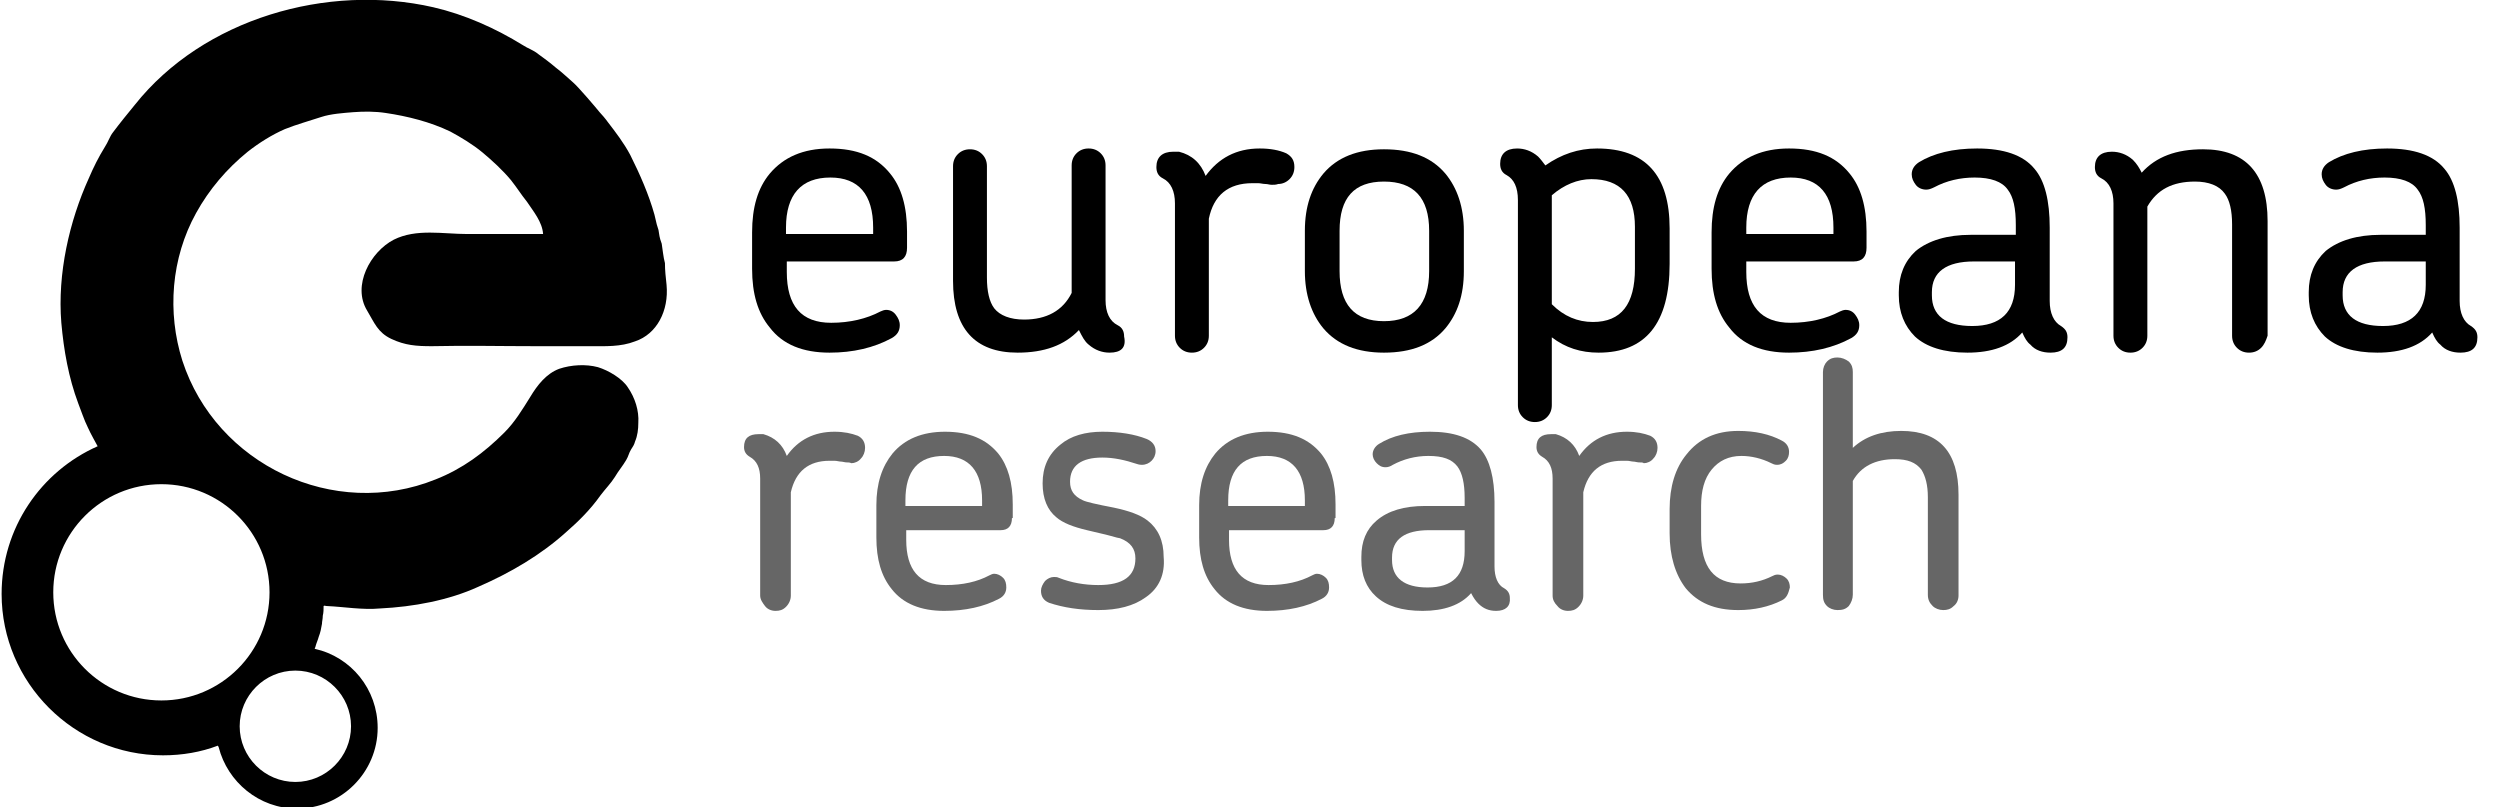
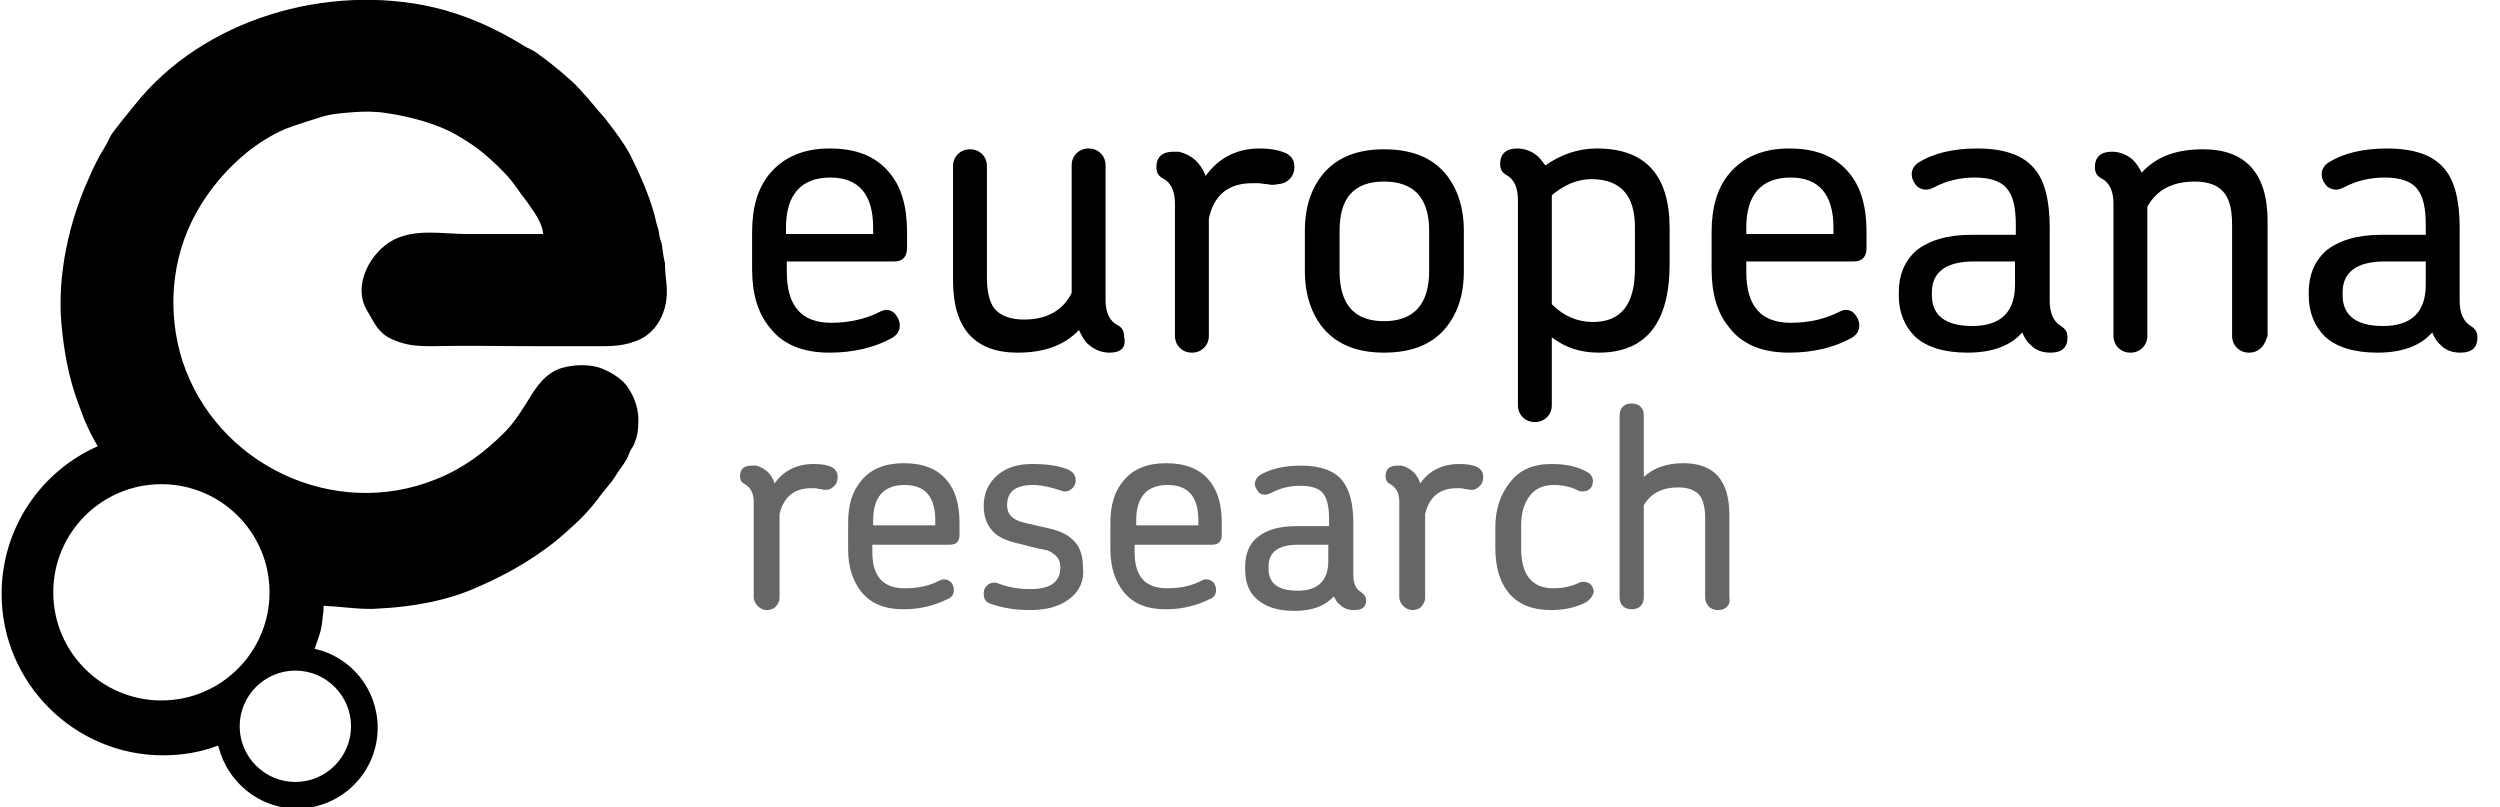
<svg xmlns="http://www.w3.org/2000/svg" version="1.1" baseProfile="tiny" id="Layer_1" x="0px" y="0px" viewBox="-363 231 309.8 100" xml:space="preserve">
  <path d="M-296,260.1h0.1H-296 M-343,291c7.4,0,13.4,6,13.4,13.4c0,7.4-6,13.4-13.4,13.4c-7.4,0-13.4-6-13.4-13.4  C-356.4,297-350.4,291-343,291 M-333.3,321c0-3.8,3.1-6.9,6.9-6.9c3.8,0,6.9,3.1,6.9,6.9c0,3.8-3.1,6.9-6.9,6.9  C-330.2,327.9-333.3,324.8-333.3,321 M-280.4,266.3c-0.1-0.9-0.2-1.8-0.2-2.7c-0.2-0.7-0.3-1.8-0.4-2.4c-0.3-0.8-0.3-1.1-0.4-1.7  c-0.2-0.6-0.2-0.6-0.5-1.9c-0.7-2.5-1.8-5-3-7.4c-0.8-1.5-1.8-2.8-2.8-4.1c-0.2-0.3-0.8-1-1-1.2c-0.4-0.5-2.6-3.1-3.3-3.7  c-0.7-0.6-1.3-1.2-2.1-1.8c-0.7-0.6-1.5-1.2-2.2-1.7c-0.6-0.5-1.3-0.7-1.9-1.1c-3.4-2.1-7.2-3.8-11.1-4.7c-13.1-3-28.5,1.4-37,12.1  c-0.9,1.1-1.8,2.2-2.7,3.4c-0.4,0.5-0.6,1.2-1,1.8c-0.8,1.3-1.4,2.5-2,3.9c-2.4,5.3-3.9,11.8-3.4,17.9c0.3,3.4,0.9,6.8,2.1,10  c0.4,1,0.7,2,1.2,3c0.3,0.7,1.1,2.1,1.2,2.3c-7,3.1-11.9,10.1-11.9,18.3c0,11,9,20,20,20c2.4,0,4.7-0.4,6.8-1.2  c0,0.1,0.1,0.1,0.1,0.2c1.1,4.3,5,7.6,9.7,7.6c5.5,0,10-4.5,10-10c0-4.8-3.3-8.8-7.8-9.8c0-0.1,0.1-0.2,0.1-0.3  c0.1-0.4,0.3-0.8,0.4-1.2c0.2-0.5,0.3-1,0.4-1.6c0-0.3,0.1-0.6,0.1-1c0.1-0.4,0.1-0.8,0.1-1.2c0.1-0.1,0.2,0,0.4,0  c2.2,0.1,4.4,0.5,6.6,0.3c4.1-0.2,8.5-1,12.2-2.7c3.9-1.7,7.7-3.9,10.9-6.8c1.5-1.3,3-2.8,4.2-4.5c0.6-0.8,1.3-1.5,1.8-2.3  c0.4-0.7,1-1.4,1.4-2.1c0.3-0.5,0.3-0.8,0.6-1.3c0.2-0.3,0.4-0.6,0.5-1c0.3-0.7,0.4-1.5,0.4-2.3c0.1-1.5-0.4-3.1-1.3-4.4  c-0.7-1.1-2.4-2.1-3.7-2.5c-1.5-0.4-3.3-0.3-4.8,0.2c-1.6,0.6-2.7,2-3.6,3.5c-1,1.6-1.9,3.1-3.2,4.4c-2.5,2.5-5.2,4.5-8.5,5.8  c-12.6,5.1-27.2-1.8-31.4-14.7c-1.9-6-1.4-12.7,1.7-18.3c1.6-2.9,3.8-5.5,6.4-7.6c1.4-1.1,3-2.1,4.6-2.8c1.5-0.6,3-1,4.5-1.5  c1.2-0.4,2.8-0.5,4-0.6c1.3-0.1,2.7-0.1,4,0.1c2.7,0.4,5.5,1.1,8,2.3c1.3,0.7,2.8,1.6,4,2.6c1.2,1,2.5,2.2,3.5,3.4  c0.8,1,1.2,1.7,2,2.7c0.8,1.2,1.9,2.5,2,4c-3.1,0-6.3,0-9.4,0c-3,0-6.3-0.7-9.1,0.7c-2.9,1.5-5.2,5.7-3.3,8.8c0.9,1.5,1.3,2.7,3,3.5  c1.7,0.8,3.1,0.9,5,0.9c4.3-0.1,8.6,0,12.9,0h6.7c1.9,0,3.8,0.1,5.6-0.6C-281.6,272.4-280.1,269.5-280.4,266.3" />
  <g>
    <path d="M-250.6,261.7c0,1.1-0.5,1.7-1.6,1.7h-13.3v1.3c0,4.2,1.8,6.3,5.5,6.3c2.3,0,4.4-0.5,6.1-1.4c0.2-0.1,0.5-0.2,0.7-0.2   c0.5,0,0.9,0.2,1.2,0.6c0.3,0.4,0.5,0.8,0.5,1.3c0,0.7-0.3,1.2-1,1.6c-2.2,1.2-4.8,1.8-7.7,1.8c-3.3,0-5.8-1-7.4-3.1   c-1.5-1.8-2.2-4.2-2.2-7.3v-4.5c0-3.1,0.7-5.5,2.2-7.3c1.7-2,4.1-3.1,7.4-3.1c3.4,0,5.8,1,7.5,3.1c1.4,1.7,2.1,4.1,2.1,7.2V261.7z    M-254.8,259.2c0-4.1-1.8-6.2-5.3-6.2c-3.6,0-5.5,2.1-5.5,6.2v0.8h10.8V259.2z" />
    <path d="M-225.5,274.7c-0.9,0-1.8-0.3-2.6-1c-0.5-0.4-0.8-1-1.2-1.8c-1.8,1.9-4.3,2.8-7.6,2.8c-5.3,0-8-3-8-8.9v-14.2   c0-0.6,0.2-1.1,0.6-1.5c0.4-0.4,0.9-0.6,1.5-0.6c0.6,0,1.1,0.2,1.5,0.6c0.4,0.4,0.6,0.9,0.6,1.5v13.8c0,1.7,0.3,3,0.9,3.8   c0.7,0.9,2,1.4,3.7,1.4c2.8,0,4.8-1.1,5.9-3.3v-15.8c0-0.6,0.2-1.1,0.6-1.5c0.4-0.4,0.9-0.6,1.5-0.6s1.1,0.2,1.5,0.6   c0.4,0.4,0.6,0.9,0.6,1.5v16.7c0,1.5,0.5,2.6,1.5,3.1c0.6,0.3,0.8,0.8,0.8,1.4C-223.4,274.1-224.1,274.7-225.5,274.7z" />
    <path d="M-205.4,253.9c-0.3,0-0.5-0.1-0.8-0.1s-0.6-0.1-0.9-0.1c-0.3,0-0.5,0-0.7,0c-3,0-4.8,1.5-5.4,4.4v14.5   c0,0.6-0.2,1.1-0.6,1.5c-0.4,0.4-0.9,0.6-1.5,0.6c-0.6,0-1.1-0.2-1.5-0.6c-0.4-0.4-0.6-0.9-0.6-1.5v-16.4c0-1.5-0.5-2.6-1.5-3.1   c-0.6-0.3-0.8-0.8-0.8-1.4c0-1.2,0.7-1.9,2.1-1.9c0.4,0,0.6,0,0.7,0c1.6,0.4,2.7,1.4,3.3,3c1.6-2.2,3.8-3.4,6.7-3.4   c1.3,0,2.4,0.2,3.3,0.6c0.7,0.4,1,0.9,1,1.7c0,0.6-0.2,1.1-0.6,1.5c-0.4,0.4-0.9,0.6-1.4,0.6C-204.9,253.9-205.1,253.9-205.4,253.9   z" />
    <path d="M-183.9,271.7c-1.7,2-4.2,3-7.6,3c-3.3,0-5.8-1-7.5-3c-1.5-1.8-2.3-4.2-2.3-7.1v-5c0-3,0.8-5.3,2.3-7.1c1.7-2,4.2-3,7.5-3   c3.4,0,5.9,1,7.6,3c1.5,1.8,2.3,4.2,2.3,7.1v5C-181.6,267.6-182.4,269.9-183.9,271.7z M-185.9,259.6c0-4.1-1.9-6.1-5.6-6.1   c-3.7,0-5.5,2-5.5,6.1v5c0,4.1,1.8,6.2,5.5,6.2c3.7,0,5.6-2.1,5.6-6.2V259.6z" />
    <path d="M-164.9,274.7c-2.2,0-4.1-0.6-5.8-1.9v8.4c0,0.6-0.2,1.1-0.6,1.5c-0.4,0.4-0.9,0.6-1.5,0.6c-0.6,0-1.1-0.2-1.5-0.6   c-0.4-0.4-0.6-0.9-0.6-1.5v-25.4c0-1.6-0.5-2.6-1.4-3.1c-0.6-0.3-0.8-0.8-0.8-1.4c0-1.2,0.7-1.9,2.1-1.9c0.9,0,1.8,0.3,2.6,1   c0.3,0.3,0.6,0.7,0.9,1.1c2-1.4,4.1-2.1,6.4-2.1c6,0,9,3.3,9,9.9v4.4C-156.1,271.1-159.1,274.7-164.9,274.7z M-160.4,259.1   c0-3.9-1.8-5.9-5.4-5.9c-1.7,0-3.4,0.7-4.9,2v13.5c1.5,1.5,3.2,2.2,5.1,2.2c3.5,0,5.2-2.2,5.2-6.6V259.1z" />
    <path d="M-131.7,261.7c0,1.1-0.5,1.7-1.6,1.7h-13.3v1.3c0,4.2,1.8,6.3,5.5,6.3c2.3,0,4.4-0.5,6.1-1.4c0.2-0.1,0.5-0.2,0.7-0.2   c0.5,0,0.9,0.2,1.2,0.6c0.3,0.4,0.5,0.8,0.5,1.3c0,0.7-0.3,1.2-1,1.6c-2.2,1.2-4.8,1.8-7.7,1.8c-3.3,0-5.8-1-7.4-3.1   c-1.5-1.8-2.2-4.2-2.2-7.3v-4.5c0-3.1,0.7-5.5,2.2-7.3c1.7-2,4.1-3.1,7.4-3.1c3.4,0,5.8,1,7.5,3.1c1.4,1.7,2.1,4.1,2.1,7.2V261.7z    M-135.8,259.2c0-4.1-1.8-6.2-5.3-6.2c-3.6,0-5.5,2.1-5.5,6.2v0.8h10.8V259.2z" />
    <path d="M-108.9,274.7c-1,0-1.9-0.3-2.5-1c-0.4-0.3-0.7-0.8-1-1.5c-1.5,1.7-3.8,2.5-6.8,2.5c-2.9,0-5.1-0.7-6.5-2   c-1.3-1.3-2-3-2-5.1v-0.4c0-2.1,0.7-3.8,2.1-5.1c1.6-1.3,3.9-2,6.8-2h5.6v-1.2c0-2.1-0.3-3.5-1-4.4c-0.7-1-2.1-1.5-4.1-1.5   c-1.8,0-3.5,0.4-5,1.2c-0.4,0.2-0.7,0.3-1,0.3c-0.5,0-1-0.2-1.3-0.6c-0.3-0.4-0.5-0.8-0.5-1.3c0-0.6,0.3-1.1,0.9-1.5   c1.8-1.1,4.2-1.7,7.2-1.7c3.3,0,5.7,0.8,7.1,2.5c1.3,1.5,1.9,4,1.9,7.3v9.1c0,1.5,0.5,2.6,1.4,3.1c0.6,0.4,0.8,0.8,0.8,1.4   C-106.8,274.1-107.5,274.7-108.9,274.7z M-113.3,263.4h-5.1c-3.4,0-5.2,1.3-5.2,3.8v0.4c0,2.5,1.7,3.8,5,3.8c3.5,0,5.3-1.7,5.3-5.1   V263.4z" />
    <path d="M-82.8,274.1c-0.4,0.4-0.9,0.6-1.5,0.6c-0.6,0-1.1-0.2-1.5-0.6c-0.4-0.4-0.6-0.9-0.6-1.5v-13.8c0-1.7-0.3-3-0.9-3.8   c-0.7-1-2-1.5-3.7-1.5c-2.8,0-4.7,1-5.9,3.1v16c0,0.6-0.2,1.1-0.6,1.5c-0.4,0.4-0.9,0.6-1.5,0.6c-0.6,0-1.1-0.2-1.5-0.6   c-0.4-0.4-0.6-0.9-0.6-1.5v-16.4c0-1.5-0.5-2.6-1.5-3.1c-0.6-0.3-0.8-0.8-0.8-1.4c0-1.2,0.7-1.9,2.1-1.9c0.9,0,1.8,0.3,2.6,1   c0.5,0.5,0.8,1,1.1,1.6c1.8-2,4.3-2.9,7.6-2.9c5.3,0,8,3,8,8.9v14.2C-82.2,273.2-82.4,273.7-82.8,274.1z" />
    <path d="M-58.1,274.7c-1,0-1.9-0.3-2.5-1c-0.4-0.3-0.7-0.8-1-1.5c-1.5,1.7-3.8,2.5-6.8,2.5c-2.9,0-5.1-0.7-6.5-2   c-1.3-1.3-2-3-2-5.1v-0.4c0-2.1,0.7-3.8,2.1-5.1c1.6-1.3,3.9-2,6.8-2h5.6v-1.2c0-2.1-0.3-3.5-1-4.4c-0.7-1-2.1-1.5-4.1-1.5   c-1.8,0-3.5,0.4-5,1.2c-0.4,0.2-0.7,0.3-1,0.3c-0.5,0-1-0.2-1.3-0.6c-0.3-0.4-0.5-0.8-0.5-1.3c0-0.6,0.3-1.1,0.9-1.5   c1.8-1.1,4.2-1.7,7.2-1.7c3.3,0,5.7,0.8,7.1,2.5c1.3,1.5,1.9,4,1.9,7.3v9.1c0,1.5,0.5,2.6,1.4,3.1c0.6,0.4,0.8,0.8,0.8,1.4   C-56,274.1-56.7,274.7-58.1,274.7z M-62.4,263.4h-5.1c-3.4,0-5.2,1.3-5.2,3.8v0.4c0,2.5,1.7,3.8,5,3.8c3.5,0,5.3-1.7,5.3-5.1V263.4   z" />
-     <path fill="#666666" d="M-258.1,288.3c-0.2,0-0.5-0.1-0.7-0.1s-0.5-0.1-0.8-0.1c-0.2,0-0.5,0-0.6,0c-2.6,0-4.2,1.3-4.8,3.9v12.8   c0,0.5-0.2,1-0.6,1.4c-0.4,0.4-0.8,0.5-1.3,0.5s-1-0.2-1.3-0.6s-0.6-0.8-0.6-1.3v-14.5c0-1.3-0.4-2.2-1.3-2.7   c-0.5-0.3-0.7-0.7-0.7-1.2c0-1.1,0.6-1.6,1.8-1.6c0.3,0,0.5,0,0.6,0c1.4,0.4,2.4,1.3,2.9,2.7c1.4-2,3.4-3,5.9-3   c1.2,0,2.1,0.2,2.9,0.5c0.6,0.3,0.9,0.8,0.9,1.5c0,0.5-0.2,1-0.5,1.3c-0.3,0.4-0.8,0.6-1.2,0.6   C-257.7,288.3-257.9,288.3-258.1,288.3z" />
-     <path fill="#666666" d="M-237.6,295.2c0,1-0.5,1.5-1.4,1.5h-11.7v1.2c0,3.7,1.6,5.6,4.9,5.6c2.1,0,3.9-0.4,5.4-1.2   c0.2-0.1,0.4-0.2,0.6-0.2c0.4,0,0.8,0.2,1.1,0.5s0.4,0.7,0.4,1.2c0,0.6-0.3,1.1-0.9,1.4c-1.9,1-4.2,1.5-6.8,1.5   c-2.9,0-5.1-0.9-6.5-2.7c-1.3-1.6-1.9-3.7-1.9-6.4v-4c0-2.7,0.7-4.8,2-6.4c1.5-1.8,3.7-2.7,6.5-2.7c3,0,5.1,0.9,6.6,2.7   c1.2,1.5,1.8,3.6,1.8,6.3V295.2z M-241.3,293c0-3.6-1.6-5.5-4.7-5.5c-3.2,0-4.8,1.8-4.8,5.5v0.7h9.5V293z" />
-     <path fill="#666666" d="M-221,305c-1.5,1.1-3.5,1.6-5.9,1.6c-2.3,0-4.3-0.3-6.1-0.9c-0.7-0.3-1-0.8-1-1.5c0-0.4,0.2-0.8,0.5-1.2   c0.3-0.3,0.7-0.5,1.1-0.5c0.2,0,0.4,0,0.6,0.1c1.5,0.6,3.2,0.9,4.9,0.9c3.1,0,4.6-1.1,4.6-3.3c0-1.2-0.6-2-1.9-2.5   c-0.1,0-0.5-0.1-1.2-0.3c-0.7-0.2-1.7-0.4-2.9-0.7c-1.7-0.4-3-0.9-3.8-1.6c-1.1-0.9-1.7-2.3-1.7-4.2c0-2,0.7-3.6,2.2-4.8   c1.3-1.1,3.1-1.6,5.2-1.6c2.1,0,4,0.3,5.5,0.9c0.7,0.3,1.1,0.8,1.1,1.5c0,0.5-0.2,0.9-0.5,1.2c-0.3,0.3-0.7,0.5-1.2,0.5   c-0.1,0-0.3,0-0.6-0.1c-1.5-0.5-2.9-0.8-4.3-0.8c-2.6,0-4,1-4,3c0,1.1,0.5,1.8,1.6,2.3c0.4,0.2,1.7,0.5,3.8,0.9   c1.9,0.4,3.3,0.9,4.2,1.6c1.3,1,2,2.5,2,4.5C-218.6,302.2-219.4,303.9-221,305z" />
-     <path fill="#666666" d="M-197.6,295.2c0,1-0.5,1.5-1.4,1.5h-11.7v1.2c0,3.7,1.6,5.6,4.9,5.6c2.1,0,3.9-0.4,5.4-1.2   c0.2-0.1,0.4-0.2,0.6-0.2c0.4,0,0.8,0.2,1.1,0.5s0.4,0.7,0.4,1.2c0,0.6-0.3,1.1-0.9,1.4c-1.9,1-4.2,1.5-6.8,1.5   c-2.9,0-5.1-0.9-6.5-2.7c-1.3-1.6-1.9-3.7-1.9-6.4v-4c0-2.7,0.7-4.8,2-6.4c1.5-1.8,3.7-2.7,6.5-2.7c3,0,5.1,0.9,6.6,2.7   c1.2,1.5,1.8,3.6,1.8,6.3V295.2z M-201.3,293c0-3.6-1.6-5.5-4.7-5.5c-3.2,0-4.8,1.8-4.8,5.5v0.7h9.5V293z" />
-     <path fill="#666666" d="M-177.6,306.7c-0.9,0-1.6-0.3-2.2-0.9c-0.3-0.3-0.6-0.7-0.9-1.3c-1.3,1.5-3.4,2.2-6,2.2   c-2.6,0-4.5-0.6-5.8-1.8c-1.2-1.1-1.8-2.6-1.8-4.5V300c0-1.9,0.6-3.4,1.9-4.5c1.4-1.2,3.4-1.8,6-1.8h4.9v-1c0-1.8-0.3-3.1-0.9-3.9   c-0.7-0.9-1.8-1.3-3.6-1.3c-1.6,0-3.1,0.4-4.4,1.1c-0.3,0.2-0.6,0.3-0.9,0.3c-0.5,0-0.8-0.2-1.1-0.5c-0.3-0.3-0.5-0.7-0.5-1.1   c0-0.5,0.3-1,0.8-1.3c1.6-1,3.7-1.5,6.3-1.5c2.9,0,5,0.7,6.3,2.2c1.1,1.3,1.7,3.5,1.7,6.5v8c0,1.3,0.4,2.3,1.2,2.7   c0.5,0.3,0.7,0.7,0.7,1.2C-175.8,306.1-176.4,306.7-177.6,306.7z M-181.4,296.7h-4.5c-3,0-4.6,1.1-4.6,3.4v0.3   c0,2.2,1.5,3.4,4.4,3.4c3.1,0,4.6-1.5,4.6-4.5V296.7z" />
-     <path fill="#666666" d="M-159.9,288.3c-0.2,0-0.5-0.1-0.7-0.1s-0.5-0.1-0.8-0.1c-0.2,0-0.5,0-0.6,0c-2.6,0-4.2,1.3-4.8,3.9v12.8   c0,0.5-0.2,1-0.6,1.4c-0.4,0.4-0.8,0.5-1.3,0.5c-0.5,0-1-0.2-1.3-0.6c-0.4-0.4-0.6-0.8-0.6-1.3v-14.5c0-1.3-0.4-2.2-1.3-2.7   c-0.5-0.3-0.7-0.7-0.7-1.2c0-1.1,0.6-1.6,1.8-1.6c0.3,0,0.5,0,0.6,0c1.4,0.4,2.4,1.3,2.9,2.7c1.4-2,3.4-3,5.9-3   c1.2,0,2.1,0.2,2.9,0.5c0.6,0.3,0.9,0.8,0.9,1.5c0,0.5-0.2,1-0.5,1.3c-0.3,0.4-0.8,0.6-1.2,0.6   C-159.4,288.3-159.6,288.3-159.9,288.3z" />
-     <path fill="#666666" d="M-142.2,305.4c-1.6,0.8-3.4,1.2-5.4,1.2c-2.9,0-5-0.9-6.5-2.7c-1.3-1.7-2-4-2-6.8v-3c0-2.8,0.7-5.1,2.1-6.8   c1.5-1.9,3.6-2.9,6.4-2.9c2.1,0,3.9,0.4,5.4,1.2c0.6,0.3,0.9,0.8,0.9,1.4c0,0.4-0.1,0.8-0.4,1.1c-0.3,0.3-0.6,0.5-1.1,0.5   c-0.3,0-0.5-0.1-0.7-0.2c-1.2-0.6-2.5-0.9-3.7-0.9c-1.6,0-2.8,0.6-3.7,1.7c-0.9,1.1-1.3,2.6-1.3,4.5v3.5c0,4.1,1.6,6.1,4.9,6.1   c1.4,0,2.7-0.3,3.9-0.9c0.2-0.1,0.4-0.2,0.7-0.2c0.4,0,0.8,0.2,1.1,0.5c0.3,0.3,0.4,0.7,0.4,1.1   C-141.4,304.6-141.6,305.1-142.2,305.4z" />
-     <path fill="#666666" d="M-120.9,306.1c-0.4,0.4-0.8,0.5-1.3,0.5c-0.5,0-1-0.2-1.3-0.5c-0.4-0.4-0.6-0.8-0.6-1.4v-12.1   c0-1.5-0.3-2.6-0.8-3.4c-0.7-0.9-1.7-1.3-3.3-1.3c-2.4,0-4.2,0.9-5.2,2.7v14.1c0,0.5-0.2,1-0.5,1.4c-0.4,0.4-0.8,0.5-1.4,0.5   c-0.5,0-1-0.2-1.3-0.5c-0.4-0.4-0.5-0.8-0.5-1.4v-27.6c0-0.5,0.2-1,0.5-1.3c0.4-0.4,0.8-0.5,1.3-0.5c0.5,0,1,0.2,1.4,0.5   c0.4,0.4,0.5,0.8,0.5,1.3v9.4c1.5-1.4,3.5-2.1,6-2.1c4.7,0,7.1,2.6,7.1,7.9v12.5C-120.3,305.3-120.5,305.8-120.9,306.1z" />
+     <path fill="#666666" d="M-260.8,291.7c-0.2,0-0.4-0.1-0.6-0.1s-0.4-0.1-0.6-0.1c-0.2,0-0.4,0-0.5,0c-2.1,0-3.4,1.1-3.9,3.2v10.4   c0,0.4-0.2,0.8-0.5,1.1c-0.3,0.3-0.7,0.4-1.1,0.4s-0.8-0.2-1.1-0.5c-0.3-0.3-0.5-0.7-0.5-1.1v-11.8c0-1.1-0.4-1.8-1.1-2.2   c-0.4-0.2-0.6-0.5-0.6-1c0-0.9,0.5-1.3,1.5-1.3c0.3,0,0.4,0,0.5,0c1.1,0.3,1.9,1,2.3,2.2c1.1-1.6,2.8-2.4,4.8-2.4   c1,0,1.7,0.1,2.3,0.4c0.5,0.3,0.7,0.7,0.7,1.2c0,0.4-0.1,0.8-0.4,1.1c-0.3,0.3-0.6,0.5-1,0.5C-260.4,291.7-260.6,291.7-260.8,291.7   z" />
+     <path fill="#666666" d="M-244.1,297.3c0,0.8-0.4,1.2-1.2,1.2h-9.6v0.9c0,3,1.3,4.5,4,4.5c1.7,0,3.1-0.3,4.4-1   c0.2-0.1,0.3-0.1,0.5-0.1c0.3,0,0.6,0.1,0.9,0.4c0.2,0.3,0.3,0.6,0.3,0.9c0,0.5-0.2,0.9-0.7,1.1c-1.6,0.8-3.4,1.3-5.5,1.3   c-2.4,0-4.1-0.7-5.3-2.2c-1-1.3-1.6-3-1.6-5.2v-3.3c0-2.2,0.5-3.9,1.6-5.2c1.2-1.5,3-2.2,5.3-2.2c2.4,0,4.2,0.7,5.4,2.2   c1,1.2,1.5,3,1.5,5.1V297.3z M-247.1,295.5c0-3-1.3-4.4-3.8-4.4c-2.6,0-3.9,1.5-3.9,4.4v0.6h7.7V295.5z" />
+     <path fill="#666666" d="M-230.6,305.3c-1.2,0.9-2.8,1.3-4.8,1.3c-1.9,0-3.5-0.3-4.9-0.8c-0.6-0.2-0.8-0.6-0.8-1.3   c0-0.3,0.1-0.7,0.4-0.9c0.2-0.3,0.6-0.4,0.9-0.4c0.1,0,0.3,0,0.5,0.1c1.3,0.5,2.6,0.7,4,0.7c2.5,0,3.7-0.9,3.7-2.7   c0-1-0.5-1.6-1.6-2.1c-0.1,0-0.4-0.1-1-0.2c-0.5-0.1-1.3-0.3-2.4-0.6c-1.4-0.3-2.4-0.7-3.1-1.3c-0.9-0.8-1.4-1.9-1.4-3.4   c0-1.6,0.6-2.9,1.8-3.9c1.1-0.9,2.5-1.3,4.2-1.3c1.8,0,3.3,0.2,4.5,0.7c0.6,0.3,0.9,0.7,0.9,1.3c0,0.4-0.1,0.7-0.4,1   c-0.3,0.3-0.6,0.4-0.9,0.4c-0.1,0-0.3,0-0.5-0.1c-1.2-0.4-2.4-0.7-3.5-0.7c-2.1,0-3.2,0.8-3.2,2.5c0,0.9,0.4,1.5,1.3,1.9   c0.3,0.2,1.4,0.4,3.1,0.8c1.5,0.3,2.7,0.7,3.4,1.3c1.1,0.8,1.6,2,1.6,3.7C-228.6,303-229.3,304.4-230.6,305.3z" />
+     <path fill="#666666" d="M-211.6,297.3c0,0.8-0.4,1.2-1.2,1.2h-9.6v0.9c0,3,1.3,4.5,4,4.5c1.7,0,3.1-0.3,4.4-1   c0.2-0.1,0.3-0.1,0.5-0.1c0.3,0,0.6,0.1,0.9,0.4c0.2,0.3,0.3,0.6,0.3,0.9c0,0.5-0.2,0.9-0.7,1.1c-1.6,0.8-3.4,1.3-5.5,1.3   c-2.4,0-4.1-0.7-5.3-2.2c-1-1.3-1.6-3-1.6-5.2v-3.3c0-2.2,0.5-3.9,1.6-5.2c1.2-1.5,3-2.2,5.3-2.2c2.4,0,4.2,0.7,5.4,2.2   c1,1.2,1.5,3,1.5,5.1V297.3z M-214.5,295.5c0-3-1.3-4.4-3.8-4.4c-2.6,0-3.9,1.5-3.9,4.4v0.6h7.7V295.5z" />
+     <path fill="#666666" d="M-195.2,306.6c-0.7,0-1.3-0.2-1.8-0.7c-0.3-0.2-0.5-0.6-0.7-1c-1.1,1.2-2.7,1.8-4.9,1.8   c-2.1,0-3.6-0.5-4.7-1.5c-1-0.9-1.4-2.1-1.4-3.7v-0.3c0-1.5,0.5-2.8,1.5-3.6c1.2-1,2.8-1.4,4.9-1.4h4v-0.8c0-1.5-0.2-2.5-0.7-3.2   c-0.5-0.7-1.5-1-2.9-1c-1.3,0-2.5,0.3-3.6,0.9c-0.3,0.1-0.5,0.2-0.7,0.2c-0.4,0-0.7-0.1-0.9-0.4c-0.2-0.3-0.4-0.6-0.4-0.9   c0-0.4,0.2-0.8,0.6-1.1c1.3-0.8,3-1.2,5.1-1.2c2.4,0,4.1,0.6,5.1,1.8c0.9,1.1,1.4,2.8,1.4,5.2v6.5c0,1.1,0.3,1.8,1,2.2   c0.4,0.3,0.6,0.6,0.6,1C-193.7,306.2-194.2,306.6-195.2,306.6z M-198.4,298.5h-3.7c-2.5,0-3.7,0.9-3.7,2.7v0.3   c0,1.8,1.2,2.7,3.6,2.7c2.5,0,3.8-1.2,3.8-3.7V298.5z" />
+     <path fill="#666666" d="M-180.8,291.7c-0.2,0-0.4-0.1-0.6-0.1s-0.4-0.1-0.6-0.1c-0.2,0-0.4,0-0.5,0c-2.1,0-3.4,1.1-3.9,3.2v10.4   c0,0.4-0.2,0.8-0.5,1.1c-0.3,0.3-0.7,0.4-1.1,0.4s-0.8-0.2-1.1-0.5c-0.3-0.3-0.5-0.7-0.5-1.1v-11.8c0-1.1-0.4-1.8-1.1-2.2   c-0.4-0.2-0.6-0.5-0.6-1c0-0.9,0.5-1.3,1.5-1.3c0.3,0,0.4,0,0.5,0c1.1,0.3,1.9,1,2.3,2.2c1.1-1.6,2.8-2.4,4.8-2.4   c1,0,1.7,0.1,2.3,0.4c0.5,0.3,0.7,0.7,0.7,1.2c0,0.4-0.1,0.8-0.4,1.1c-0.3,0.3-0.6,0.5-1,0.5C-180.5,291.7-180.6,291.7-180.8,291.7   z" />
+     <path fill="#666666" d="M-166.4,305.6c-1.3,0.7-2.8,1-4.4,1c-2.3,0-4.1-0.7-5.3-2.2c-1.1-1.4-1.6-3.2-1.6-5.6v-2.4   c0-2.3,0.6-4.1,1.8-5.6c1.2-1.6,2.9-2.3,5.2-2.3c1.7,0,3.2,0.3,4.4,1c0.5,0.3,0.7,0.7,0.7,1.1c0,0.3-0.1,0.7-0.3,0.9   s-0.5,0.4-0.9,0.4c-0.2,0-0.4,0-0.6-0.1c-1-0.5-2-0.7-3-0.7c-1.3,0-2.3,0.4-3,1.3s-1.1,2.1-1.1,3.7v2.8c0,3.3,1.3,5,4,5   c1.1,0,2.2-0.2,3.2-0.7c0.2-0.1,0.4-0.1,0.6-0.1c0.3,0,0.6,0.1,0.9,0.4c0.2,0.3,0.3,0.6,0.3,0.9C-165.7,305-166,305.3-166.4,305.6z   " />
+     <path fill="#666666" d="M-149,306.2c-0.3,0.3-0.7,0.4-1.1,0.4s-0.8-0.1-1.1-0.4c-0.3-0.3-0.5-0.7-0.5-1.1v-9.9   c0-1.2-0.2-2.1-0.6-2.7c-0.5-0.7-1.4-1.1-2.7-1.1c-2,0-3.4,0.7-4.3,2.2v11.4c0,0.4-0.1,0.8-0.4,1.1c-0.3,0.3-0.7,0.4-1.1,0.4   c-0.4,0-0.8-0.1-1.1-0.4c-0.3-0.3-0.4-0.7-0.4-1.1v-22.5c0-0.4,0.1-0.8,0.4-1.1c0.3-0.3,0.6-0.4,1.1-0.4c0.4,0,0.8,0.1,1.1,0.4   c0.3,0.3,0.4,0.6,0.4,1.1v7.6c1.2-1.1,2.8-1.7,4.9-1.7c3.8,0,5.7,2.1,5.7,6.4v10.2C-148.6,305.5-148.7,305.9-149,306.2z" />
  </g>
</svg>
